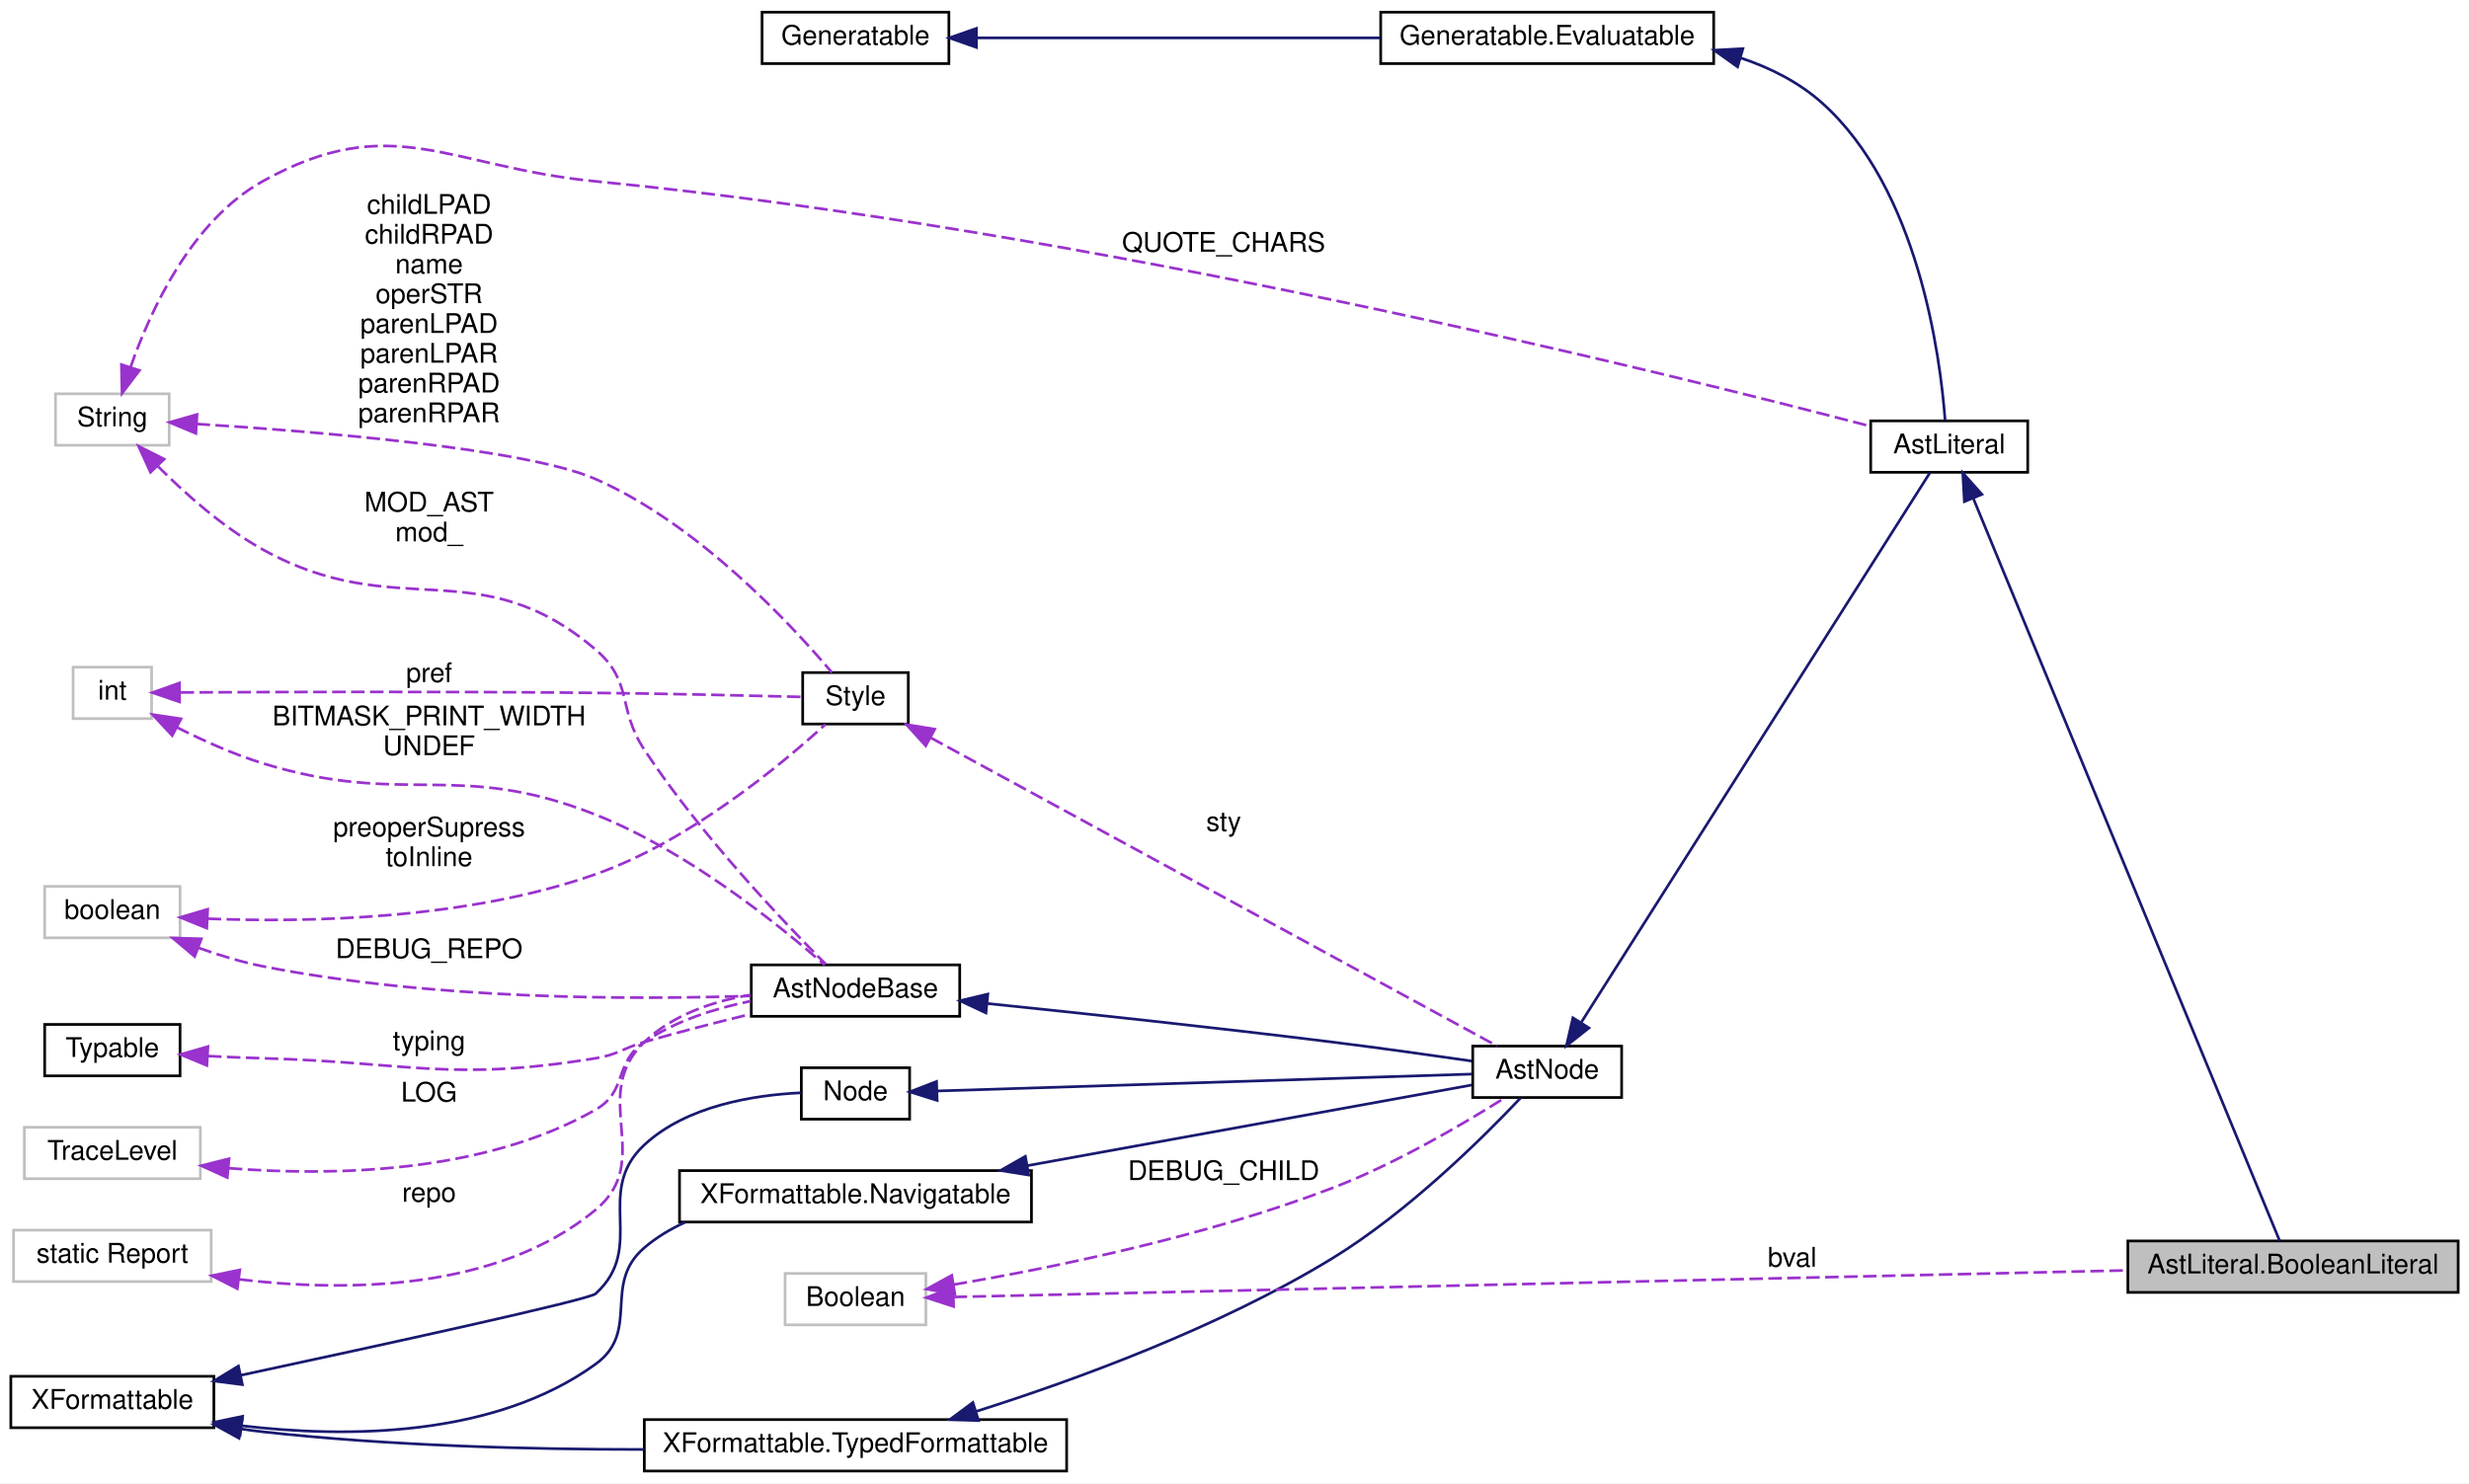
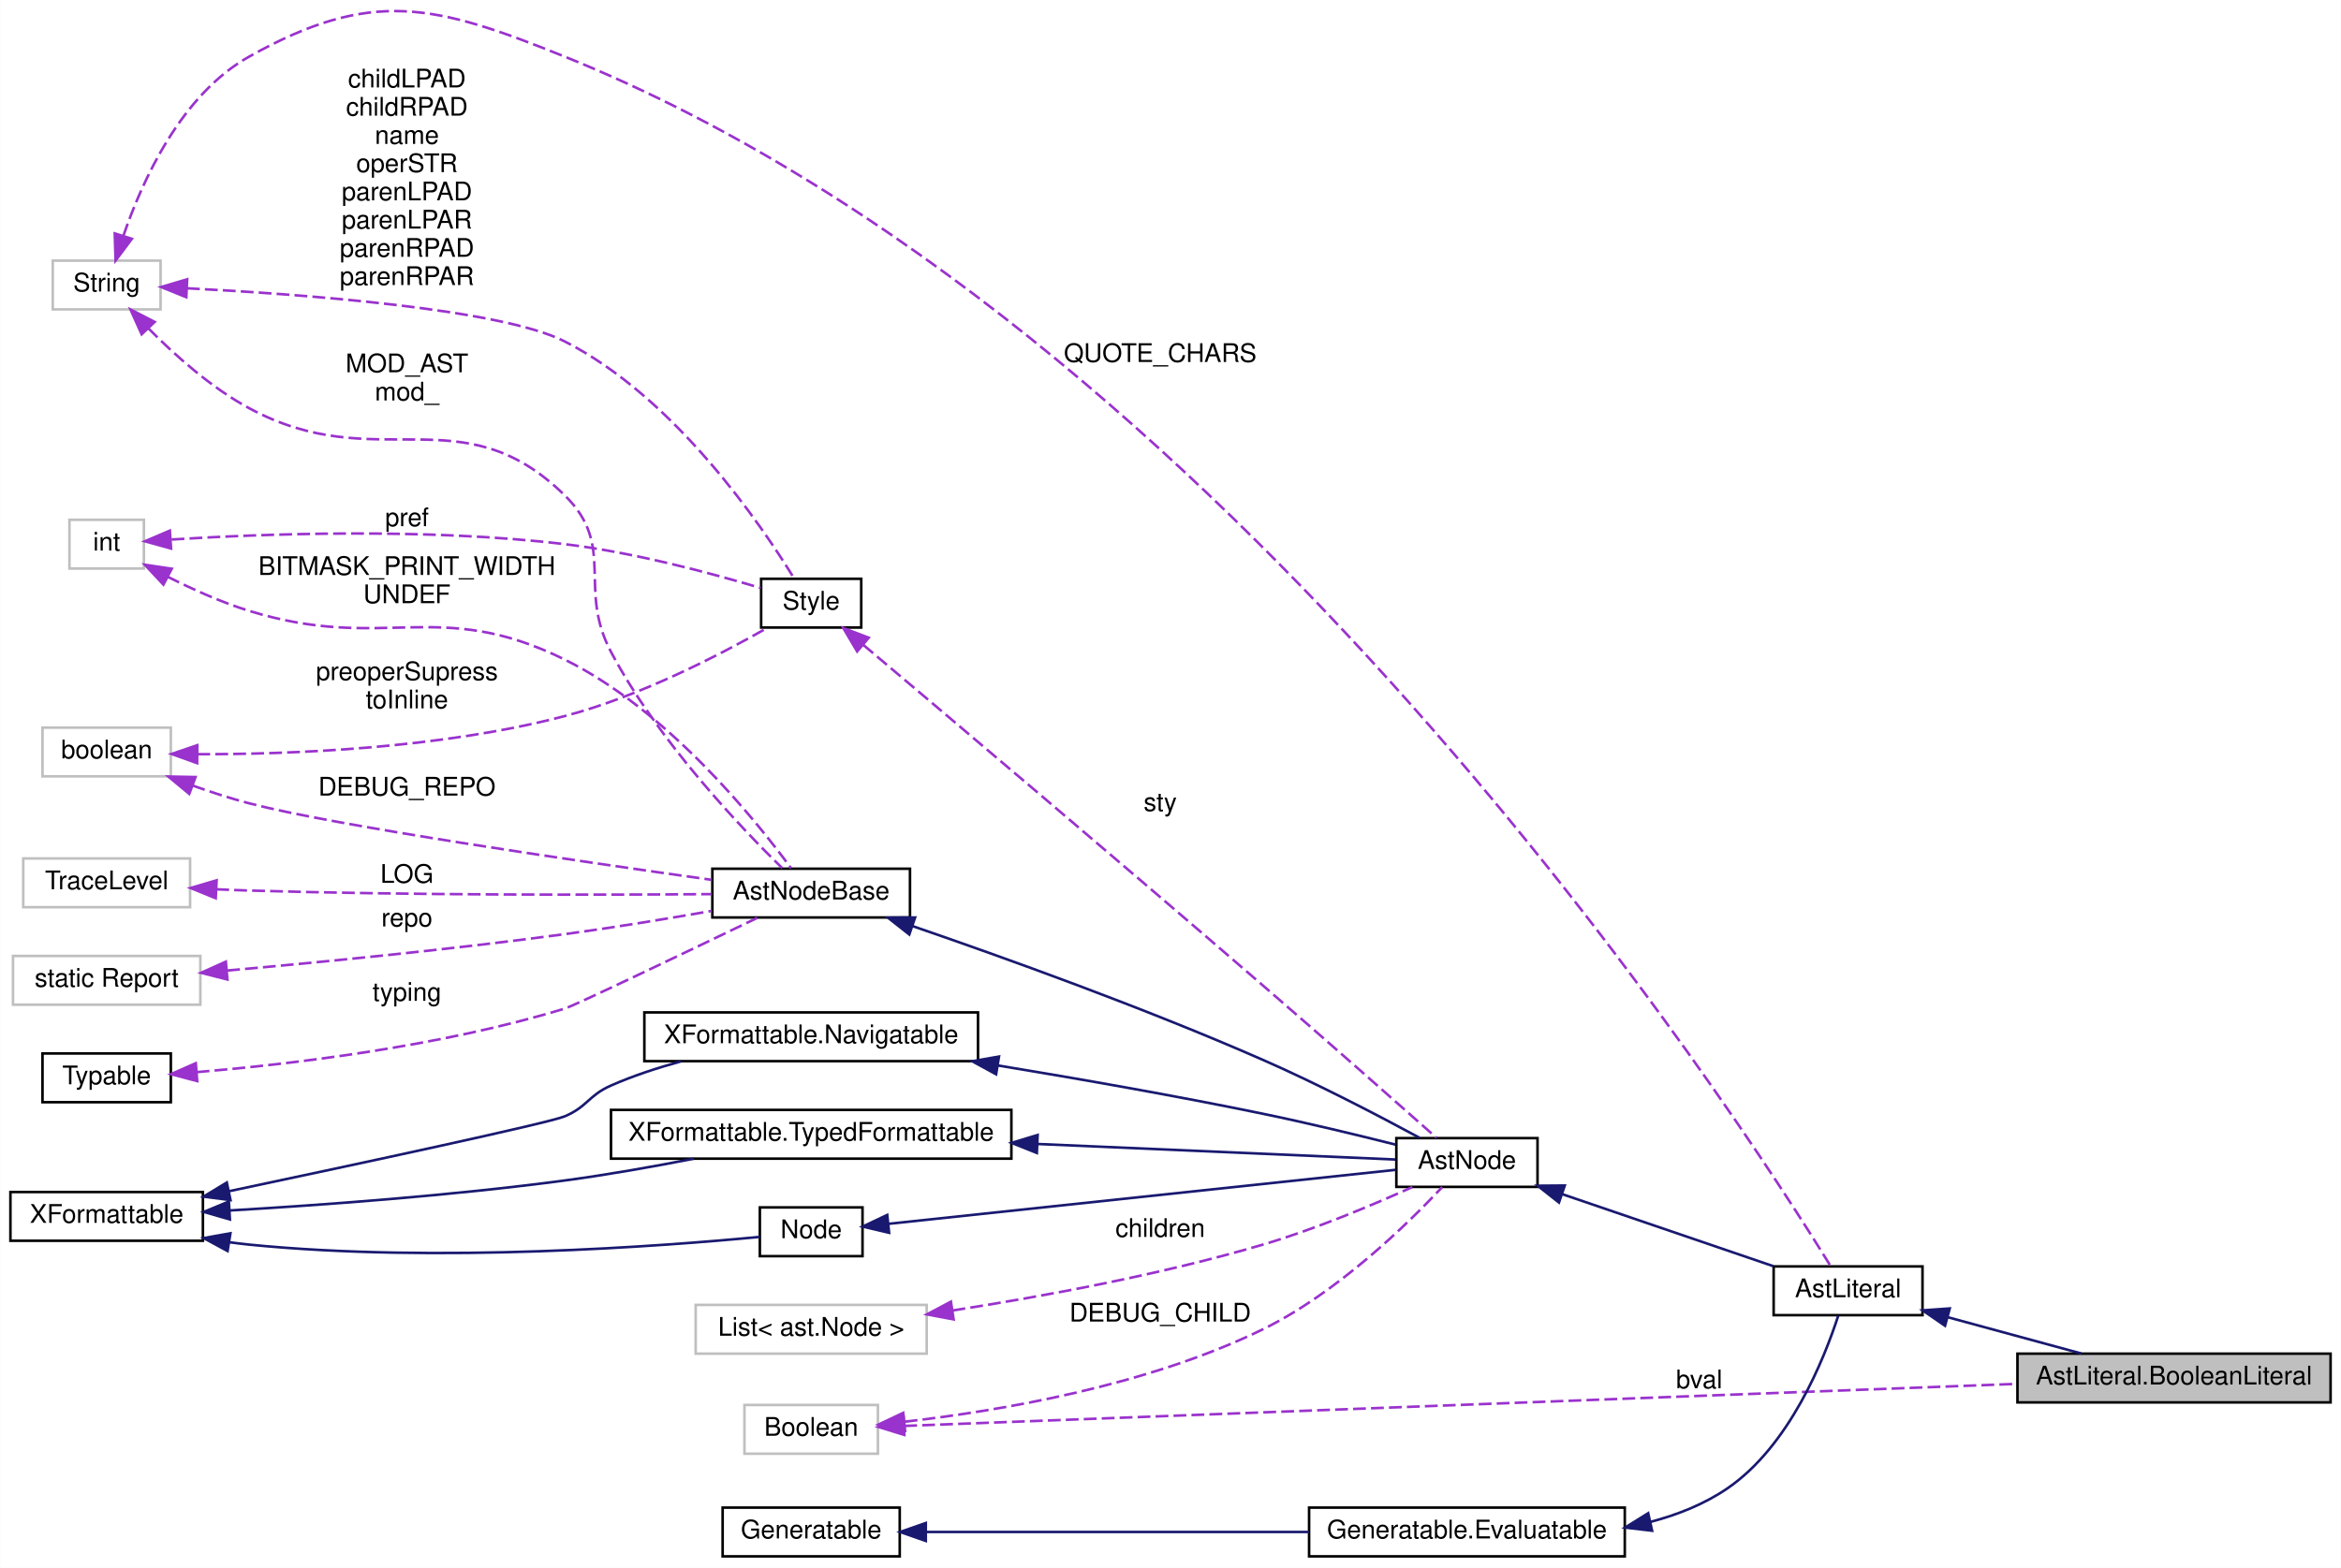
- <svg xmlns="http://www.w3.org/2000/svg" xmlns:xlink="http://www.w3.org/1999/xlink" width="912pt" height="548pt" viewBox="0.00 0.00 912.00 548.00">
-   <g id="graph0" class="graph" transform="scale(1 1) rotate(0) translate(4 544)">
-     <polygon fill="white" stroke="transparent" points="-4,4 -4,-544 908,-544 908,4 -4,4" />
+ <svg xmlns="http://www.w3.org/2000/svg" xmlns:xlink="http://www.w3.org/1999/xlink" width="912pt" height="611pt" viewBox="0.00 0.00 912.00 611.08">
+   <g id="graph0" class="graph" transform="scale(1 1) rotate(0) translate(4 607.08)">
+     <polygon fill="white" stroke="transparent" points="-4,4 -4,-607.08 908,-607.08 908,4 -4,4" />
    <g id="node1" class="node">
      <g id="a_node1">
        <a xlink:title="ダミーの生成子．このクラス自身は直接生成されない．部分クラスからのみ生成される">
-           <polygon fill="#bfbfbf" stroke="black" points="782,-66.5 782,-85.5 904,-85.5 904,-66.5 782,-66.5" />
-           <text text-anchor="middle" x="843" y="-73.5" font-family="Helvetica,sans-Serif" font-size="10.00">AstLiteral.BooleanLiteral</text>
+           <polygon fill="#bfbfbf" stroke="black" points="782,-60.5 782,-79.5 904,-79.5 904,-60.5 782,-60.5" />
+           <text text-anchor="middle" x="843" y="-67.5" font-family="Helvetica,sans-Serif" font-size="10.00">AstLiteral.BooleanLiteral</text>
        </a>
      </g>
    </g>
    <g id="node2" class="node">
      <g id="a_node2">
        <a xlink:href="classast_1_1_ast_literal.html" target="_top" xlink:title="値を返すことができる終端オブジェクトのクラス">
-           <polygon fill="white" stroke="black" points="687,-369.5 687,-388.5 745,-388.5 745,-369.5 687,-369.5" />
-           <text text-anchor="middle" x="716" y="-376.5" font-family="Helvetica,sans-Serif" font-size="10.00">AstLiteral</text>
+           <polygon fill="white" stroke="black" points="687,-94.5 687,-113.5 745,-113.5 745,-94.5 687,-94.5" />
+           <text text-anchor="middle" x="716" y="-101.5" font-family="Helvetica,sans-Serif" font-size="10.00">AstLiteral</text>
        </a>
      </g>
    </g>
    <g id="edge1" class="edge">
-       <path fill="none" stroke="midnightblue" d="M724.93,-359.78C748.97,-301.5 820.47,-128.18 838.06,-85.55" />
-       <polygon fill="midnightblue" stroke="midnightblue" points="721.6,-358.68 721.02,-369.26 728.07,-361.35 721.6,-358.68" />
+       <path fill="none" stroke="midnightblue" d="M754.93,-93.68C771.45,-89.19 790.7,-83.95 806.89,-79.55" />
+       <polygon fill="midnightblue" stroke="midnightblue" points="753.78,-90.37 745.05,-96.37 755.62,-97.12 753.78,-90.37" />
    </g>
    <g id="node3" class="node">
      <g id="a_node3">
        <a xlink:href="classast_1_1_ast_node.html" target="_top" xlink:title="タグなしの順アクセスの子供をもてる抽象構文木のノードのクラス。">
-           <polygon fill="white" stroke="black" points="540,-138.5 540,-157.5 595,-157.5 595,-138.5 540,-138.5" />
-           <text text-anchor="middle" x="567.5" y="-145.5" font-family="Helvetica,sans-Serif" font-size="10.00">AstNode</text>
+           <polygon fill="white" stroke="black" points="540,-144.5 540,-163.5 595,-163.5 595,-144.5 540,-144.5" />
+           <text text-anchor="middle" x="567.5" y="-151.5" font-family="Helvetica,sans-Serif" font-size="10.00">AstNode</text>
        </a>
      </g>
    </g>
    <g id="edge2" class="edge">
-       <path fill="none" stroke="midnightblue" d="M580.15,-166.37C609.66,-212.89 686.58,-334.18 708.87,-369.33" />
-       <polygon fill="midnightblue" stroke="midnightblue" points="582.92,-164.2 574.61,-157.63 577.01,-167.95 582.92,-164.2" />
+       <path fill="none" stroke="midnightblue" d="M604.67,-141.65C630.07,-132.99 663.53,-121.57 686.92,-113.58" />
+       <polygon fill="midnightblue" stroke="midnightblue" points="603.36,-138.4 595.03,-144.95 605.62,-145.03 603.36,-138.4" />
    </g>
    <g id="node4" class="node">
      <g id="a_node4">
        <a xlink:href="classast_1_1_ast_node_base.html" target="_top" xlink:title=" ">
-           <polygon fill="white" stroke="black" points="273.5,-168.5 273.5,-187.5 350.5,-187.5 350.5,-168.5 273.5,-168.5" />
-           <text text-anchor="middle" x="312" y="-175.5" font-family="Helvetica,sans-Serif" font-size="10.00">AstNodeBase</text>
+           <polygon fill="white" stroke="black" points="273.5,-249.5 273.5,-268.5 350.5,-268.5 350.5,-249.5 273.5,-249.5" />
+           <text text-anchor="middle" x="312" y="-256.5" font-family="Helvetica,sans-Serif" font-size="10.00">AstNodeBase</text>
        </a>
      </g>
    </g>
    <g id="edge3" class="edge">
-       <path fill="none" stroke="midnightblue" d="M360.59,-173.24C395.81,-169.61 444.94,-164.35 488,-159 505.21,-156.86 524.49,-154.16 539.64,-151.97" />
-       <polygon fill="midnightblue" stroke="midnightblue" points="360.18,-169.76 350.59,-174.26 360.89,-176.72 360.18,-169.76" />
+       <path fill="none" stroke="midnightblue" d="M351.47,-246.15C387.27,-233.85 441.88,-214.23 488,-194 509.43,-184.6 533.28,-172.15 549.01,-163.65" />
+       <polygon fill="midnightblue" stroke="midnightblue" points="350.23,-242.87 341.9,-249.42 352.49,-249.5 350.23,-242.87" />
    </g>
    <g id="node5" class="node">
      <g id="a_node5">
        <a xlink:title=" ">
-           <polygon fill="white" stroke="#bfbfbf" points="16.5,-379.5 16.5,-398.5 58.5,-398.5 58.5,-379.5 16.5,-379.5" />
-           <text text-anchor="middle" x="37.5" y="-386.5" font-family="Helvetica,sans-Serif" font-size="10.00">String</text>
-         </a>
-       </g>
-     </g>
-     <g id="edge23" class="edge">
-       <path fill="none" stroke="#9a32cd" stroke-dasharray="5,2" d="M44.2,-408.29C51.61,-429.47 66.81,-462.41 93,-477 140.76,-503.6 161.59,-482.29 216,-477 397.68,-459.33 611.37,-406.28 686.87,-386.52" />
-       <polygon fill="#9a32cd" stroke="#9a32cd" points="47.51,-407.14 41.09,-398.7 40.85,-409.3 47.51,-407.14" />
-       <text text-anchor="middle" x="448" y="-451" font-family="Helvetica,sans-Serif" font-size="10.00"> QUOTE_CHARS</text>
+           <polygon fill="white" stroke="#bfbfbf" points="16.5,-486.5 16.5,-505.5 58.5,-505.5 58.5,-486.5 16.5,-486.5" />
+           <text text-anchor="middle" x="37.5" y="-493.5" font-family="Helvetica,sans-Serif" font-size="10.00">String</text>
+         </a>
+       </g>
+     </g>
+     <g id="edge24" class="edge">
+       <path fill="none" stroke="#9a32cd" stroke-dasharray="5,2" d="M44.02,-515.17C51.33,-536.57 66.5,-570.15 93,-585 140.69,-611.72 165.3,-605.46 216,-585 474.32,-480.77 673.5,-171.71 709.26,-113.51" />
+       <polygon fill="#9a32cd" stroke="#9a32cd" points="47.32,-514 40.97,-505.51 40.65,-516.1 47.32,-514" />
+       <text text-anchor="middle" x="448" y="-466" font-family="Helvetica,sans-Serif" font-size="10.00"> QUOTE_CHARS</text>
    </g>
    <g id="edge4" class="edge">
-       <path fill="none" stroke="#9a32cd" stroke-dasharray="5,2" d="M54.17,-371.88C64.36,-361.65 78.42,-349.1 93,-341 142.9,-313.27 172.53,-341 216,-304 229.93,-292.15 223.93,-282.27 234,-267 254.7,-235.62 285.42,-203.37 301.07,-187.71" />
-       <polygon fill="#9a32cd" stroke="#9a32cd" points="51.59,-369.51 47.19,-379.14 56.64,-374.36 51.59,-369.51" />
-       <text text-anchor="middle" x="154.5" y="-355" font-family="Helvetica,sans-Serif" font-size="10.00"> MOD_AST</text>
-       <text text-anchor="middle" x="154.5" y="-344" font-family="Helvetica,sans-Serif" font-size="10.00">mod_</text>
-     </g>
-     <g id="node16" class="node">
-       <g id="a_node16">
+       <path fill="none" stroke="#9a32cd" stroke-dasharray="5,2" d="M53.74,-479.13C63.93,-468.79 78.15,-456.03 93,-448 142.89,-421.01 175.55,-453.76 216,-414 236.16,-394.19 220.78,-377.99 234,-353 252.25,-318.5 284.34,-284.78 300.73,-268.72" />
+       <polygon fill="#9a32cd" stroke="#9a32cd" points="51.13,-476.79 46.79,-486.46 56.21,-481.61 51.13,-476.79" />
+       <text text-anchor="middle" x="154.5" y="-462" font-family="Helvetica,sans-Serif" font-size="10.00"> MOD_AST</text>
+       <text text-anchor="middle" x="154.5" y="-451" font-family="Helvetica,sans-Serif" font-size="10.00">mod_</text>
+     </g>
+     <g id="node17" class="node">
+       <g id="a_node17">
        <a xlink:href="classformat_1_1_style.html" target="_top" xlink:title="ノードの表示スタイルに関するプロパティのクラス.">
-           <polygon fill="white" stroke="black" points="292.5,-276.5 292.5,-295.5 331.5,-295.5 331.5,-276.5 292.5,-276.5" />
-           <text text-anchor="middle" x="312" y="-283.5" font-family="Helvetica,sans-Serif" font-size="10.00">Style</text>
-         </a>
-       </g>
-     </g>
-     <g id="edge18" class="edge">
-       <path fill="none" stroke="#9a32cd" stroke-dasharray="5,2" d="M68.6,-387.36C112.14,-384.64 190.27,-378.33 216,-367 254.09,-350.23 288.48,-313.05 303.3,-295.51" />
-       <polygon fill="#9a32cd" stroke="#9a32cd" points="68.36,-383.87 58.59,-387.96 68.78,-390.86 68.36,-383.87" />
-       <text text-anchor="middle" x="154.5" y="-465" font-family="Helvetica,sans-Serif" font-size="10.00"> childLPAD</text>
-       <text text-anchor="middle" x="154.5" y="-454" font-family="Helvetica,sans-Serif" font-size="10.00">childRPAD</text>
-       <text text-anchor="middle" x="154.5" y="-443" font-family="Helvetica,sans-Serif" font-size="10.00">name</text>
-       <text text-anchor="middle" x="154.5" y="-432" font-family="Helvetica,sans-Serif" font-size="10.00">operSTR</text>
-       <text text-anchor="middle" x="154.5" y="-421" font-family="Helvetica,sans-Serif" font-size="10.00">parenLPAD</text>
-       <text text-anchor="middle" x="154.5" y="-410" font-family="Helvetica,sans-Serif" font-size="10.00">parenLPAR</text>
-       <text text-anchor="middle" x="154.5" y="-399" font-family="Helvetica,sans-Serif" font-size="10.00">parenRPAD</text>
-       <text text-anchor="middle" x="154.5" y="-388" font-family="Helvetica,sans-Serif" font-size="10.00">parenRPAR</text>
+           <polygon fill="white" stroke="black" points="292.5,-362.5 292.5,-381.5 331.5,-381.5 331.5,-362.5 292.5,-362.5" />
+           <text text-anchor="middle" x="312" y="-369.5" font-family="Helvetica,sans-Serif" font-size="10.00">Style</text>
+         </a>
+       </g>
+     </g>
+     <g id="edge19" class="edge">
+       <path fill="none" stroke="#9a32cd" stroke-dasharray="5,2" d="M68.78,-494.73C112.54,-492.49 190.96,-486.78 216,-474 258.89,-452.1 292.5,-402.61 305.35,-381.66" />
+       <polygon fill="#9a32cd" stroke="#9a32cd" points="68.53,-491.24 58.71,-495.22 68.87,-498.23 68.53,-491.24" />
+       <text text-anchor="middle" x="154.5" y="-573" font-family="Helvetica,sans-Serif" font-size="10.00"> childLPAD</text>
+       <text text-anchor="middle" x="154.5" y="-562" font-family="Helvetica,sans-Serif" font-size="10.00">childRPAD</text>
+       <text text-anchor="middle" x="154.5" y="-551" font-family="Helvetica,sans-Serif" font-size="10.00">name</text>
+       <text text-anchor="middle" x="154.5" y="-540" font-family="Helvetica,sans-Serif" font-size="10.00">operSTR</text>
+       <text text-anchor="middle" x="154.5" y="-529" font-family="Helvetica,sans-Serif" font-size="10.00">parenLPAD</text>
+       <text text-anchor="middle" x="154.5" y="-518" font-family="Helvetica,sans-Serif" font-size="10.00">parenLPAR</text>
+       <text text-anchor="middle" x="154.5" y="-507" font-family="Helvetica,sans-Serif" font-size="10.00">parenRPAD</text>
+       <text text-anchor="middle" x="154.5" y="-496" font-family="Helvetica,sans-Serif" font-size="10.00">parenRPAR</text>
    </g>
    <g id="node6" class="node">
      <g id="a_node6">
        <a xlink:title=" ">
-           <polygon fill="white" stroke="#bfbfbf" points="5,-108.5 5,-127.5 70,-127.5 70,-108.5 5,-108.5" />
-           <text text-anchor="middle" x="37.5" y="-115.5" font-family="Helvetica,sans-Serif" font-size="10.00">TraceLevel</text>
+           <polygon fill="white" stroke="#bfbfbf" points="5,-253.5 5,-272.5 70,-272.5 70,-253.5 5,-253.5" />
+           <text text-anchor="middle" x="37.5" y="-260.5" font-family="Helvetica,sans-Serif" font-size="10.00">TraceLevel</text>
        </a>
      </g>
    </g>
    <g id="edge5" class="edge">
-       <path fill="none" stroke="#9a32cd" stroke-dasharray="5,2" d="M80.52,-112.38C118.44,-109.39 174.48,-110.32 216,-134 227.89,-140.78 222.66,-151.33 234,-159 245.52,-166.79 259.94,-171.39 273.17,-174.1" />
-       <polygon fill="#9a32cd" stroke="#9a32cd" points="79.97,-108.92 70.33,-113.31 80.61,-115.89 79.97,-108.92" />
-       <text text-anchor="middle" x="154.5" y="-137" font-family="Helvetica,sans-Serif" font-size="10.00"> LOG</text>
+       <path fill="none" stroke="#9a32cd" stroke-dasharray="5,2" d="M80.19,-260.49C84.51,-260.29 88.84,-260.12 93,-260 156.18,-258.12 229.7,-258.27 273.18,-258.6" />
+       <polygon fill="#9a32cd" stroke="#9a32cd" points="80,-256.99 70.19,-260.99 80.35,-263.99 80,-256.99" />
+       <text text-anchor="middle" x="154.5" y="-263" font-family="Helvetica,sans-Serif" font-size="10.00"> LOG</text>
    </g>
    <g id="node7" class="node">
      <g id="a_node7">
        <a xlink:title=" ">
-           <polygon fill="white" stroke="#bfbfbf" points="1,-70.5 1,-89.5 74,-89.5 74,-70.5 1,-70.5" />
-           <text text-anchor="middle" x="37.5" y="-77.5" font-family="Helvetica,sans-Serif" font-size="10.00">static Report</text>
+           <polygon fill="white" stroke="#bfbfbf" points="1,-215.5 1,-234.5 74,-234.5 74,-215.5 1,-215.5" />
+           <text text-anchor="middle" x="37.5" y="-222.5" font-family="Helvetica,sans-Serif" font-size="10.00">static Report</text>
        </a>
      </g>
    </g>
    <g id="edge6" class="edge">
-       <path fill="none" stroke="#9a32cd" stroke-dasharray="5,2" d="M84.34,-71.31C123.7,-66.61 179.67,-66.9 216,-97 238.1,-115.31 213.3,-139.13 234,-159 244.43,-169.01 259.26,-174.01 273.12,-176.42" />
-       <polygon fill="#9a32cd" stroke="#9a32cd" points="83.66,-67.87 74.22,-72.67 84.59,-74.81 83.66,-67.87" />
-       <text text-anchor="middle" x="154.5" y="-100" font-family="Helvetica,sans-Serif" font-size="10.00"> repo</text>
+       <path fill="none" stroke="#9a32cd" stroke-dasharray="5,2" d="M84.44,-228.82C120.34,-232.01 171.44,-236.99 216,-243 234.9,-245.55 255.8,-249 273.18,-252.04" />
+       <polygon fill="#9a32cd" stroke="#9a32cd" points="84.55,-225.32 74.28,-227.93 83.94,-232.29 84.55,-225.32" />
+       <text text-anchor="middle" x="154.5" y="-246" font-family="Helvetica,sans-Serif" font-size="10.00"> repo</text>
    </g>
    <g id="node8" class="node">
      <g id="a_node8">
        <a xlink:title=" ">
-           <polygon fill="white" stroke="#bfbfbf" points="23,-278.5 23,-297.5 52,-297.5 52,-278.5 23,-278.5" />
-           <text text-anchor="middle" x="37.5" y="-285.5" font-family="Helvetica,sans-Serif" font-size="10.00">int</text>
+           <polygon fill="white" stroke="#bfbfbf" points="23,-385.5 23,-404.5 52,-404.5 52,-385.5 23,-385.5" />
+           <text text-anchor="middle" x="37.5" y="-392.5" font-family="Helvetica,sans-Serif" font-size="10.00">int</text>
        </a>
      </g>
    </g>
    <g id="edge7" class="edge">
-       <path fill="none" stroke="#9a32cd" stroke-dasharray="5,2" d="M61.24,-275.32C70.79,-270.49 82.18,-265.34 93,-262 145.86,-245.7 164.56,-263.35 216,-243 250.01,-229.55 283.94,-202.11 300.53,-187.56" />
-       <polygon fill="#9a32cd" stroke="#9a32cd" points="59.61,-272.23 52.38,-279.98 62.86,-278.42 59.61,-272.23" />
-       <text text-anchor="middle" x="154.5" y="-276" font-family="Helvetica,sans-Serif" font-size="10.00"> BITMASK_PRINT_WIDTH</text>
-       <text text-anchor="middle" x="154.5" y="-265" font-family="Helvetica,sans-Serif" font-size="10.00">UNDEF</text>
-     </g>
-     <g id="edge19" class="edge">
-       <path fill="none" stroke="#9a32cd" stroke-dasharray="5,2" d="M62.68,-288.16C96.84,-288.35 161.18,-288.58 216,-288 242.56,-287.72 273.29,-287 292.43,-286.51" />
-       <polygon fill="#9a32cd" stroke="#9a32cd" points="62.33,-284.66 52.31,-288.1 62.29,-291.66 62.33,-284.66" />
-       <text text-anchor="middle" x="154.5" y="-292" font-family="Helvetica,sans-Serif" font-size="10.00"> pref</text>
+       <path fill="none" stroke="#9a32cd" stroke-dasharray="5,2" d="M61.24,-382.32C70.79,-377.49 82.18,-372.34 93,-369 145.86,-352.7 166.4,-374.49 216,-350 255.93,-330.29 290.15,-287.81 304.19,-268.68" />
+       <polygon fill="#9a32cd" stroke="#9a32cd" points="59.61,-379.23 52.38,-386.98 62.86,-385.42 59.61,-379.23" />
+       <text text-anchor="middle" x="154.5" y="-383" font-family="Helvetica,sans-Serif" font-size="10.00"> BITMASK_PRINT_WIDTH</text>
+       <text text-anchor="middle" x="154.5" y="-372" font-family="Helvetica,sans-Serif" font-size="10.00">UNDEF</text>
+     </g>
+     <g id="edge20" class="edge">
+       <path fill="none" stroke="#9a32cd" stroke-dasharray="5,2" d="M62.79,-396.81C97.08,-398.96 161.57,-401.5 216,-395 242.96,-391.78 273.33,-383.6 292.32,-377.92" />
+       <polygon fill="#9a32cd" stroke="#9a32cd" points="62.59,-393.29 52.38,-396.11 62.12,-400.28 62.59,-393.29" />
+       <text text-anchor="middle" x="154.5" y="-402" font-family="Helvetica,sans-Serif" font-size="10.00"> pref</text>
    </g>
    <g id="node9" class="node">
      <g id="a_node9">
        <a xlink:href="interfacetype_1_1_typable.html" target="_top" xlink:title="抽象ノードがもつ関数型のインタフェース">
-           <polygon fill="white" stroke="black" points="12.5,-146.5 12.5,-165.5 62.5,-165.5 62.5,-146.5 12.5,-146.5" />
-           <text text-anchor="middle" x="37.5" y="-153.5" font-family="Helvetica,sans-Serif" font-size="10.00">Typable</text>
+           <polygon fill="white" stroke="black" points="12.5,-177.5 12.5,-196.5 62.5,-196.5 62.5,-177.5 12.5,-177.5" />
+           <text text-anchor="middle" x="37.5" y="-184.5" font-family="Helvetica,sans-Serif" font-size="10.00">Typable</text>
        </a>
      </g>
    </g>
    <g id="edge8" class="edge">
-       <path fill="none" stroke="#9a32cd" stroke-dasharray="5,2" d="M72.82,-153.82C79.51,-153.48 86.47,-153.18 93,-153 147.65,-151.5 162.04,-144.24 216,-153 224.32,-154.35 225.9,-156.65 234,-159 246.7,-162.68 260.7,-166.27 273.24,-169.32" />
-       <polygon fill="#9a32cd" stroke="#9a32cd" points="72.43,-150.34 62.63,-154.39 72.81,-157.33 72.43,-150.34" />
-       <text text-anchor="middle" x="154.5" y="-156" font-family="Helvetica,sans-Serif" font-size="10.00"> typing</text>
+       <path fill="none" stroke="#9a32cd" stroke-dasharray="5,2" d="M72.57,-189.22C108.8,-192.27 167.44,-199.15 216,-214 219.88,-215.19 264.29,-236.48 291,-249.34" />
+       <polygon fill="#9a32cd" stroke="#9a32cd" points="72.78,-185.73 62.53,-188.43 72.23,-192.71 72.78,-185.73" />
+       <text text-anchor="middle" x="154.5" y="-217" font-family="Helvetica,sans-Serif" font-size="10.00"> typing</text>
    </g>
    <g id="node10" class="node">
      <g id="a_node10">
        <a xlink:title=" ">
-           <polygon fill="white" stroke="#bfbfbf" points="12.5,-197.5 12.5,-216.5 62.5,-216.5 62.5,-197.5 12.5,-197.5" />
-           <text text-anchor="middle" x="37.5" y="-204.5" font-family="Helvetica,sans-Serif" font-size="10.00">boolean</text>
+           <polygon fill="white" stroke="#bfbfbf" points="12.5,-304.5 12.5,-323.5 62.5,-323.5 62.5,-304.5 12.5,-304.5" />
+           <text text-anchor="middle" x="37.5" y="-311.5" font-family="Helvetica,sans-Serif" font-size="10.00">boolean</text>
        </a>
      </g>
    </g>
    <g id="edge9" class="edge">
-       <path fill="none" stroke="#9a32cd" stroke-dasharray="5,2" d="M69.36,-193.79C76.96,-191.07 85.16,-188.56 93,-187 155.23,-174.61 229.35,-174.58 273.16,-176.04" />
-       <polygon fill="#9a32cd" stroke="#9a32cd" points="67.9,-190.6 59.8,-197.44 70.39,-197.15 67.9,-190.6" />
-       <text text-anchor="middle" x="154.5" y="-190" font-family="Helvetica,sans-Serif" font-size="10.00"> DEBUG_REPO</text>
-     </g>
-     <g id="edge20" class="edge">
-       <path fill="none" stroke="#9a32cd" stroke-dasharray="5,2" d="M72.69,-204.57C109.25,-203.13 168.38,-204.19 216,-221 250.67,-233.24 284.58,-261.46 300.91,-276.37" />
-       <polygon fill="#9a32cd" stroke="#9a32cd" points="72.38,-201.08 62.56,-205.05 72.72,-208.07 72.38,-201.08" />
-       <text text-anchor="middle" x="154.5" y="-235" font-family="Helvetica,sans-Serif" font-size="10.00"> preoperSupress</text>
-       <text text-anchor="middle" x="154.5" y="-224" font-family="Helvetica,sans-Serif" font-size="10.00">toInline</text>
+       <path fill="none" stroke="#9a32cd" stroke-dasharray="5,2" d="M70.96,-300.93C78.13,-298.37 85.76,-295.89 93,-294 126.29,-285.31 220.07,-271.6 273.15,-264.18" />
+       <polygon fill="#9a32cd" stroke="#9a32cd" points="69.68,-297.67 61.52,-304.43 72.12,-304.23 69.68,-297.67" />
+       <text text-anchor="middle" x="154.5" y="-297" font-family="Helvetica,sans-Serif" font-size="10.00"> DEBUG_REPO</text>
+     </g>
+     <g id="edge21" class="edge">
+       <path fill="none" stroke="#9a32cd" stroke-dasharray="5,2" d="M72.82,-313.14C109.01,-313.06 167.42,-315.27 216,-328 245.19,-335.65 276.47,-351.88 294.85,-362.34" />
+       <polygon fill="#9a32cd" stroke="#9a32cd" points="72.75,-309.64 62.78,-313.23 72.81,-316.64 72.75,-309.64" />
+       <text text-anchor="middle" x="154.5" y="-342" font-family="Helvetica,sans-Serif" font-size="10.00"> preoperSupress</text>
+       <text text-anchor="middle" x="154.5" y="-331" font-family="Helvetica,sans-Serif" font-size="10.00">toInline</text>
    </g>
    <g id="node11" class="node">
      <g id="a_node11">
        <a xlink:href="interfaceast_1_1_node.html" target="_top" xlink:title=" ">
-           <polygon fill="white" stroke="black" points="292,-130.5 292,-149.5 332,-149.5 332,-130.5 292,-130.5" />
-           <text text-anchor="middle" x="312" y="-137.5" font-family="Helvetica,sans-Serif" font-size="10.00">Node</text>
+           <polygon fill="white" stroke="black" points="292,-117.5 292,-136.5 332,-136.5 332,-117.5 292,-117.5" />
+           <text text-anchor="middle" x="312" y="-124.5" font-family="Helvetica,sans-Serif" font-size="10.00">Node</text>
        </a>
      </g>
    </g>
    <g id="edge10" class="edge">
-       <path fill="none" stroke="midnightblue" d="M342.11,-140.92C391.71,-142.48 491.85,-145.64 539.77,-147.16" />
-       <polygon fill="midnightblue" stroke="midnightblue" points="342.16,-137.42 332.05,-140.6 341.94,-144.42 342.16,-137.42" />
+       <path fill="none" stroke="midnightblue" d="M342.11,-130.1C391.71,-135.38 491.85,-146.05 539.77,-151.15" />
+       <polygon fill="midnightblue" stroke="midnightblue" points="342.37,-126.61 332.05,-129.03 341.63,-133.57 342.37,-126.61" />
    </g>
    <g id="node12" class="node">
      <g id="a_node12">
        <a xlink:href="interfaceformat_1_1_x_formattable.html" target="_top" xlink:title="入れ子フォーマット出力可能なオブジェクトのインタフェース。">
-           <polygon fill="white" stroke="black" points="0,-16.5 0,-35.5 75,-35.5 75,-16.5 0,-16.5" />
-           <text text-anchor="middle" x="37.5" y="-23.5" font-family="Helvetica,sans-Serif" font-size="10.00">XFormattable</text>
+           <polygon fill="white" stroke="black" points="0,-123.5 0,-142.5 75,-142.5 75,-123.5 0,-123.5" />
+           <text text-anchor="middle" x="37.5" y="-130.5" font-family="Helvetica,sans-Serif" font-size="10.00">XFormattable</text>
        </a>
      </g>
    </g>
    <g id="edge11" class="edge">
-       <path fill="none" stroke="midnightblue" d="M85.01,-35.9C136.77,-47 213.53,-63.75 216,-66 235.03,-83.31 215.15,-103.5 234,-121 249.64,-135.52 274.57,-139.42 291.81,-140.24" />
-       <polygon fill="midnightblue" stroke="midnightblue" points="85.53,-32.43 75.02,-33.76 84.07,-39.28 85.53,-32.43" />
+       <path fill="none" stroke="midnightblue" d="M85.31,-122.93C87.9,-122.57 90.48,-122.25 93,-122 166.27,-114.68 254.04,-121.37 291.99,-125.01" />
+       <polygon fill="midnightblue" stroke="midnightblue" points="84.61,-119.5 75.29,-124.54 85.72,-126.41 84.61,-119.5" />
    </g>
    <g id="node13" class="node">
      <g id="a_node13">
        <a xlink:href="interfaceformat_1_1_x_formattable_1_1_navigatable.html" target="_top" xlink:title="木構造の分岐ノードとして清書可能なオブジェクトのクラス">
-           <polygon fill="white" stroke="black" points="247,-92.5 247,-111.5 377,-111.5 377,-92.5 247,-92.5" />
-           <text text-anchor="middle" x="312" y="-99.5" font-family="Helvetica,sans-Serif" font-size="10.00">XFormattable.Navigatable</text>
+           <polygon fill="white" stroke="black" points="247,-193.5 247,-212.5 377,-212.5 377,-193.5 247,-193.5" />
+           <text text-anchor="middle" x="312" y="-200.5" font-family="Helvetica,sans-Serif" font-size="10.00">XFormattable.Navigatable</text>
        </a>
      </g>
    </g>
    <g id="edge13" class="edge">
-       <path fill="none" stroke="midnightblue" d="M85.21,-17.24C123.89,-12.68 178.42,-12.8 216,-40 232.78,-52.15 218.26,-69.52 234,-83 238.5,-86.85 243.66,-89.94 249.13,-92.43" />
-       <polygon fill="midnightblue" stroke="midnightblue" points="84.69,-13.77 75.24,-18.56 85.61,-20.71 84.69,-13.77" />
+       <path fill="none" stroke="midnightblue" d="M85.33,-142.84C135.84,-153.52 209.92,-169.42 216,-172 224.85,-175.76 225.2,-180.12 234,-184 242.57,-187.77 252.02,-190.88 261.28,-193.42" />
+       <polygon fill="midnightblue" stroke="midnightblue" points="85.76,-139.35 75.25,-140.71 84.31,-146.2 85.76,-139.35" />
    </g>
    <g id="node14" class="node">
      <g id="a_node14">
        <a xlink:href="interfaceformat_1_1_x_formattable_1_1_typed_formattable.html" target="_top" xlink:title="ノードの型情報をもつ書式出力可能なオブジェクトのインタフェース．">
-           <polygon fill="white" stroke="black" points="234,-0.5 234,-19.5 390,-19.5 390,-0.5 234,-0.5" />
-           <text text-anchor="middle" x="312" y="-7.5" font-family="Helvetica,sans-Serif" font-size="10.00">XFormattable.TypedFormattable</text>
+           <polygon fill="white" stroke="black" points="234,-155.5 234,-174.5 390,-174.5 390,-155.5 234,-155.5" />
+           <text text-anchor="middle" x="312" y="-162.5" font-family="Helvetica,sans-Serif" font-size="10.00">XFormattable.TypedFormattable</text>
        </a>
      </g>
    </g>
    <g id="edge15" class="edge">
-       <path fill="none" stroke="midnightblue" d="M84.9,-16.06C87.63,-15.66 90.35,-15.3 93,-15 139.56,-9.81 192.05,-8.47 233.85,-8.47" />
-       <polygon fill="midnightblue" stroke="midnightblue" points="84.29,-12.62 75.01,-17.71 85.44,-19.52 84.29,-12.62" />
+       <path fill="none" stroke="midnightblue" d="M85.51,-135.31C121.37,-137.42 171.94,-141.11 216,-147 232.47,-149.2 250.41,-152.39 266.22,-155.48" />
+       <polygon fill="midnightblue" stroke="midnightblue" points="85.52,-131.81 75.34,-134.74 85.12,-138.8 85.52,-131.81" />
    </g>
    <g id="edge12" class="edge">
-       <path fill="none" stroke="midnightblue" d="M375.45,-113.33C428.14,-122.89 500.99,-136.11 539.74,-143.14" />
-       <polygon fill="midnightblue" stroke="midnightblue" points="375.99,-109.87 365.53,-111.53 374.74,-116.76 375.99,-109.87" />
+       <path fill="none" stroke="midnightblue" d="M384.82,-191.81C416.54,-186.58 454.22,-179.97 488,-173 505.3,-169.43 524.59,-164.77 539.72,-160.96" />
+       <polygon fill="midnightblue" stroke="midnightblue" points="384.05,-188.39 374.74,-193.46 385.18,-195.3 384.05,-188.39" />
    </g>
    <g id="edge14" class="edge">
-       <path fill="none" stroke="midnightblue" d="M356.73,-22.58C393.36,-34.19 446.22,-53.48 488,-79 516.18,-96.21 543.97,-123.83 557.68,-138.35" />
-       <polygon fill="midnightblue" stroke="midnightblue" points="357.44,-19.14 346.85,-19.51 355.36,-25.82 357.44,-19.14" />
+       <path fill="none" stroke="midnightblue" d="M400.37,-161.21C449.24,-159.09 506.77,-156.59 539.7,-155.16" />
+       <polygon fill="midnightblue" stroke="midnightblue" points="399.93,-157.72 390.09,-161.65 400.23,-164.72 399.93,-157.72" />
    </g>
    <g id="node15" class="node">
      <g id="a_node15">
        <a xlink:title=" ">
-           <polygon fill="white" stroke="#bfbfbf" points="286,-54.5 286,-73.5 338,-73.5 338,-54.5 286,-54.5" />
-           <text text-anchor="middle" x="312" y="-61.5" font-family="Helvetica,sans-Serif" font-size="10.00">Boolean</text>
-         </a>
-       </g>
-     </g>
-     <g id="edge24" class="edge">
-       <path fill="none" stroke="#9a32cd" stroke-dasharray="5,2" d="M348.25,-64.8C437.02,-66.81 670.61,-72.11 781.68,-74.63" />
-       <polygon fill="#9a32cd" stroke="#9a32cd" points="348.24,-61.3 338.16,-64.57 348.08,-68.3 348.24,-61.3" />
-       <text text-anchor="middle" x="658" y="-76" font-family="Helvetica,sans-Serif" font-size="10.00"> bval</text>
+           <polygon fill="white" stroke="#bfbfbf" points="267,-79.5 267,-98.5 357,-98.5 357,-79.5 267,-79.5" />
+           <text text-anchor="middle" x="312" y="-86.5" font-family="Helvetica,sans-Serif" font-size="10.00">List&lt; ast.Node &gt;</text>
+         </a>
+       </g>
    </g>
    <g id="edge16" class="edge">
-       <path fill="none" stroke="#9a32cd" stroke-dasharray="5,2" d="M348.27,-69.37C384.21,-75.5 441.19,-87.08 488,-105 511.36,-113.94 536.39,-128.65 551.74,-138.33" />
-       <polygon fill="#9a32cd" stroke="#9a32cd" points="348.71,-65.89 338.27,-67.71 347.56,-72.8 348.71,-65.89" />
-       <text text-anchor="middle" x="448" y="-108" font-family="Helvetica,sans-Serif" font-size="10.00"> DEBUG_CHILD</text>
+       <path fill="none" stroke="#9a32cd" stroke-dasharray="5,2" d="M367.08,-96.33C402.01,-101.76 448.19,-110.26 488,-122 508.33,-127.99 530.62,-137.37 546.24,-144.43" />
+       <polygon fill="#9a32cd" stroke="#9a32cd" points="367.5,-92.85 357.09,-94.81 366.45,-99.77 367.5,-92.85" />
+       <text text-anchor="middle" x="448" y="-125" font-family="Helvetica,sans-Serif" font-size="10.00"> children</text>
+     </g>
+     <g id="node16" class="node">
+       <g id="a_node16">
+         <a xlink:title=" ">
+           <polygon fill="white" stroke="#bfbfbf" points="286,-40.5 286,-59.5 338,-59.5 338,-40.5 286,-40.5" />
+           <text text-anchor="middle" x="312" y="-47.5" font-family="Helvetica,sans-Serif" font-size="10.00">Boolean</text>
+         </a>
+       </g>
+     </g>
+     <g id="edge25" class="edge">
+       <path fill="none" stroke="#9a32cd" stroke-dasharray="5,2" d="M348.25,-51.33C437.02,-54.69 670.61,-63.52 781.68,-67.72" />
+       <polygon fill="#9a32cd" stroke="#9a32cd" points="348.28,-47.83 338.16,-50.95 348.02,-54.83 348.28,-47.83" />
+       <text text-anchor="middle" x="658" y="-66" font-family="Helvetica,sans-Serif" font-size="10.00"> bval</text>
    </g>
    <g id="edge17" class="edge">
-       <path fill="none" stroke="#9a32cd" stroke-dasharray="5,2" d="M339.81,-271.41C391.89,-243.05 505.49,-181.21 549.03,-157.51" />
-       <polygon fill="#9a32cd" stroke="#9a32cd" points="337.94,-268.44 330.83,-276.3 341.28,-274.59 337.94,-268.44" />
-       <text text-anchor="middle" x="448" y="-237" font-family="Helvetica,sans-Serif" font-size="10.00"> sty</text>
-     </g>
-     <g id="node17" class="node">
-       <g id="a_node17">
-         <a xlink:href="interfacecmd_1_1_generatable_1_1_evaluatable.html" target="_top" xlink:title="評価して値を返すノードのインタフェース．必ずしもコードを生成しなくても良い．">
-           <polygon fill="white" stroke="black" points="506,-520.5 506,-539.5 629,-539.5 629,-520.5 506,-520.5" />
-           <text text-anchor="middle" x="567.5" y="-527.5" font-family="Helvetica,sans-Serif" font-size="10.00">Generatable.Evaluatable</text>
-         </a>
-       </g>
-     </g>
-     <g id="edge21" class="edge">
-       <path fill="none" stroke="midnightblue" d="M638.94,-522.62C649.94,-518.94 660.46,-513.62 669,-506 704.68,-474.14 712.71,-412.41 714.49,-388.65" />
-       <polygon fill="midnightblue" stroke="midnightblue" points="637.83,-519.3 629.2,-525.45 639.78,-526.02 637.83,-519.3" />
+       <path fill="none" stroke="#9a32cd" stroke-dasharray="5,2" d="M348.44,-52.98C384.98,-57.15 442.84,-66.88 488,-89 516.92,-103.16 544.4,-130.04 557.86,-144.4" />
+       <polygon fill="#9a32cd" stroke="#9a32cd" points="348.59,-49.47 338.28,-51.9 347.85,-56.43 348.59,-49.47" />
+       <text text-anchor="middle" x="448" y="-92" font-family="Helvetica,sans-Serif" font-size="10.00"> DEBUG_CHILD</text>
+     </g>
+     <g id="edge18" class="edge">
+       <path fill="none" stroke="#9a32cd" stroke-dasharray="5,2" d="M332.33,-355.72C364.67,-328.42 431.77,-271.65 488,-223 512.29,-201.99 540.52,-177.05 555.63,-163.65" />
+       <polygon fill="#9a32cd" stroke="#9a32cd" points="329.91,-353.18 324.52,-362.3 334.42,-358.53 329.91,-353.18" />
+       <text text-anchor="middle" x="448" y="-291" font-family="Helvetica,sans-Serif" font-size="10.00"> sty</text>
    </g>
    <g id="node18" class="node">
      <g id="a_node18">
+         <a xlink:href="interfacecmd_1_1_generatable_1_1_evaluatable.html" target="_top" xlink:title="評価して値を返すノードのインタフェース．必ずしもコードを生成しなくても良い．">
+           <polygon fill="white" stroke="black" points="506,-0.5 506,-19.5 629,-19.5 629,-0.5 506,-0.5" />
+           <text text-anchor="middle" x="567.5" y="-7.5" font-family="Helvetica,sans-Serif" font-size="10.00">Generatable.Evaluatable</text>
+         </a>
+       </g>
+     </g>
+     <g id="edge22" class="edge">
+       <path fill="none" stroke="midnightblue" d="M638.96,-13.92C649.64,-16.72 660.05,-20.88 669,-27 693.29,-43.62 706.79,-77.67 712.19,-94.35" />
+       <polygon fill="midnightblue" stroke="midnightblue" points="639.64,-10.49 629.12,-11.72 638.12,-17.32 639.64,-10.49" />
+     </g>
+     <g id="node19" class="node">
+       <g id="a_node19">
        <a xlink:href="interfacecmd_1_1_generatable.html" target="_top" xlink:title="変換してコードを生成できるノードのインタフェース.">
-           <polygon fill="white" stroke="black" points="277.5,-520.5 277.5,-539.5 346.5,-539.5 346.5,-520.5 277.5,-520.5" />
-           <text text-anchor="middle" x="312" y="-527.5" font-family="Helvetica,sans-Serif" font-size="10.00">Generatable</text>
-         </a>
-       </g>
-     </g>
-     <g id="edge22" class="edge">
-       <path fill="none" stroke="midnightblue" d="M356.92,-530C398.11,-530 460.05,-530 505.92,-530" />
-       <polygon fill="midnightblue" stroke="midnightblue" points="356.66,-526.5 346.66,-530 356.66,-533.5 356.66,-526.5" />
+           <polygon fill="white" stroke="black" points="277.5,-0.5 277.5,-19.5 346.5,-19.5 346.5,-0.5 277.5,-0.5" />
+           <text text-anchor="middle" x="312" y="-7.5" font-family="Helvetica,sans-Serif" font-size="10.00">Generatable</text>
+         </a>
+       </g>
+     </g>
+     <g id="edge23" class="edge">
+       <path fill="none" stroke="midnightblue" d="M356.92,-10C398.11,-10 460.05,-10 505.92,-10" />
+       <polygon fill="midnightblue" stroke="midnightblue" points="356.66,-6.5 346.66,-10 356.66,-13.5 356.66,-6.5" />
    </g>
  </g>
</svg>
